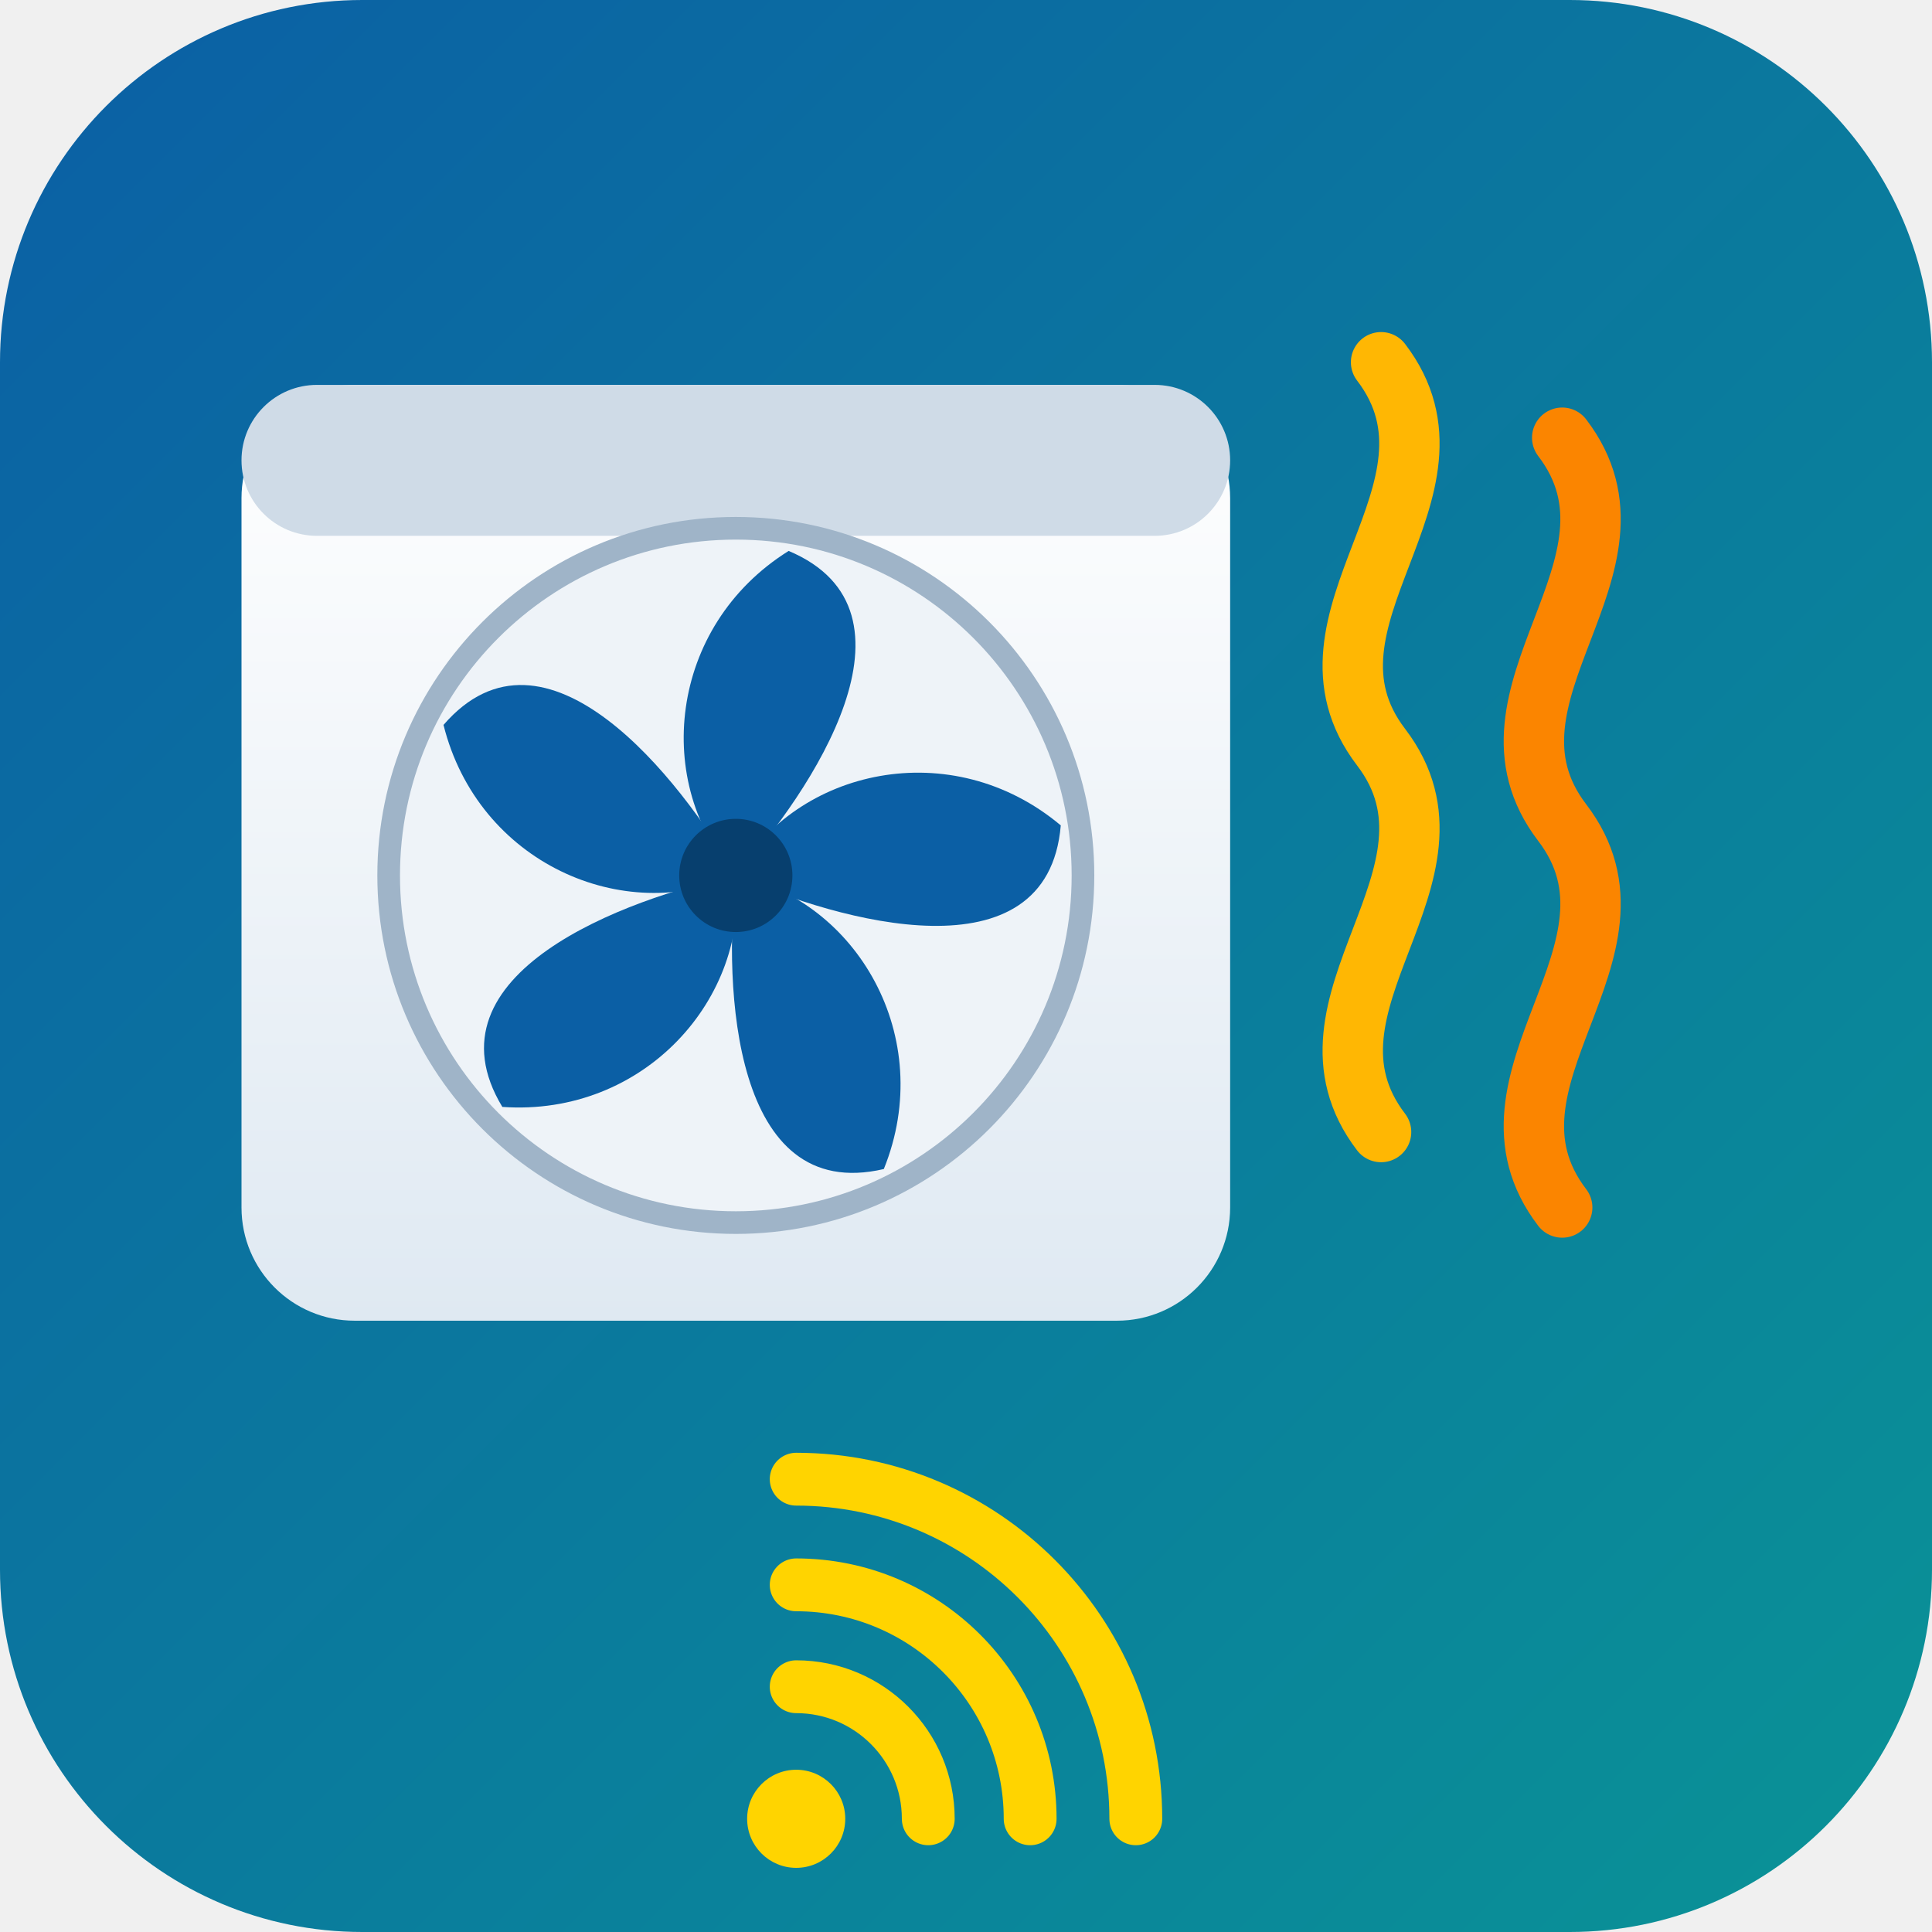
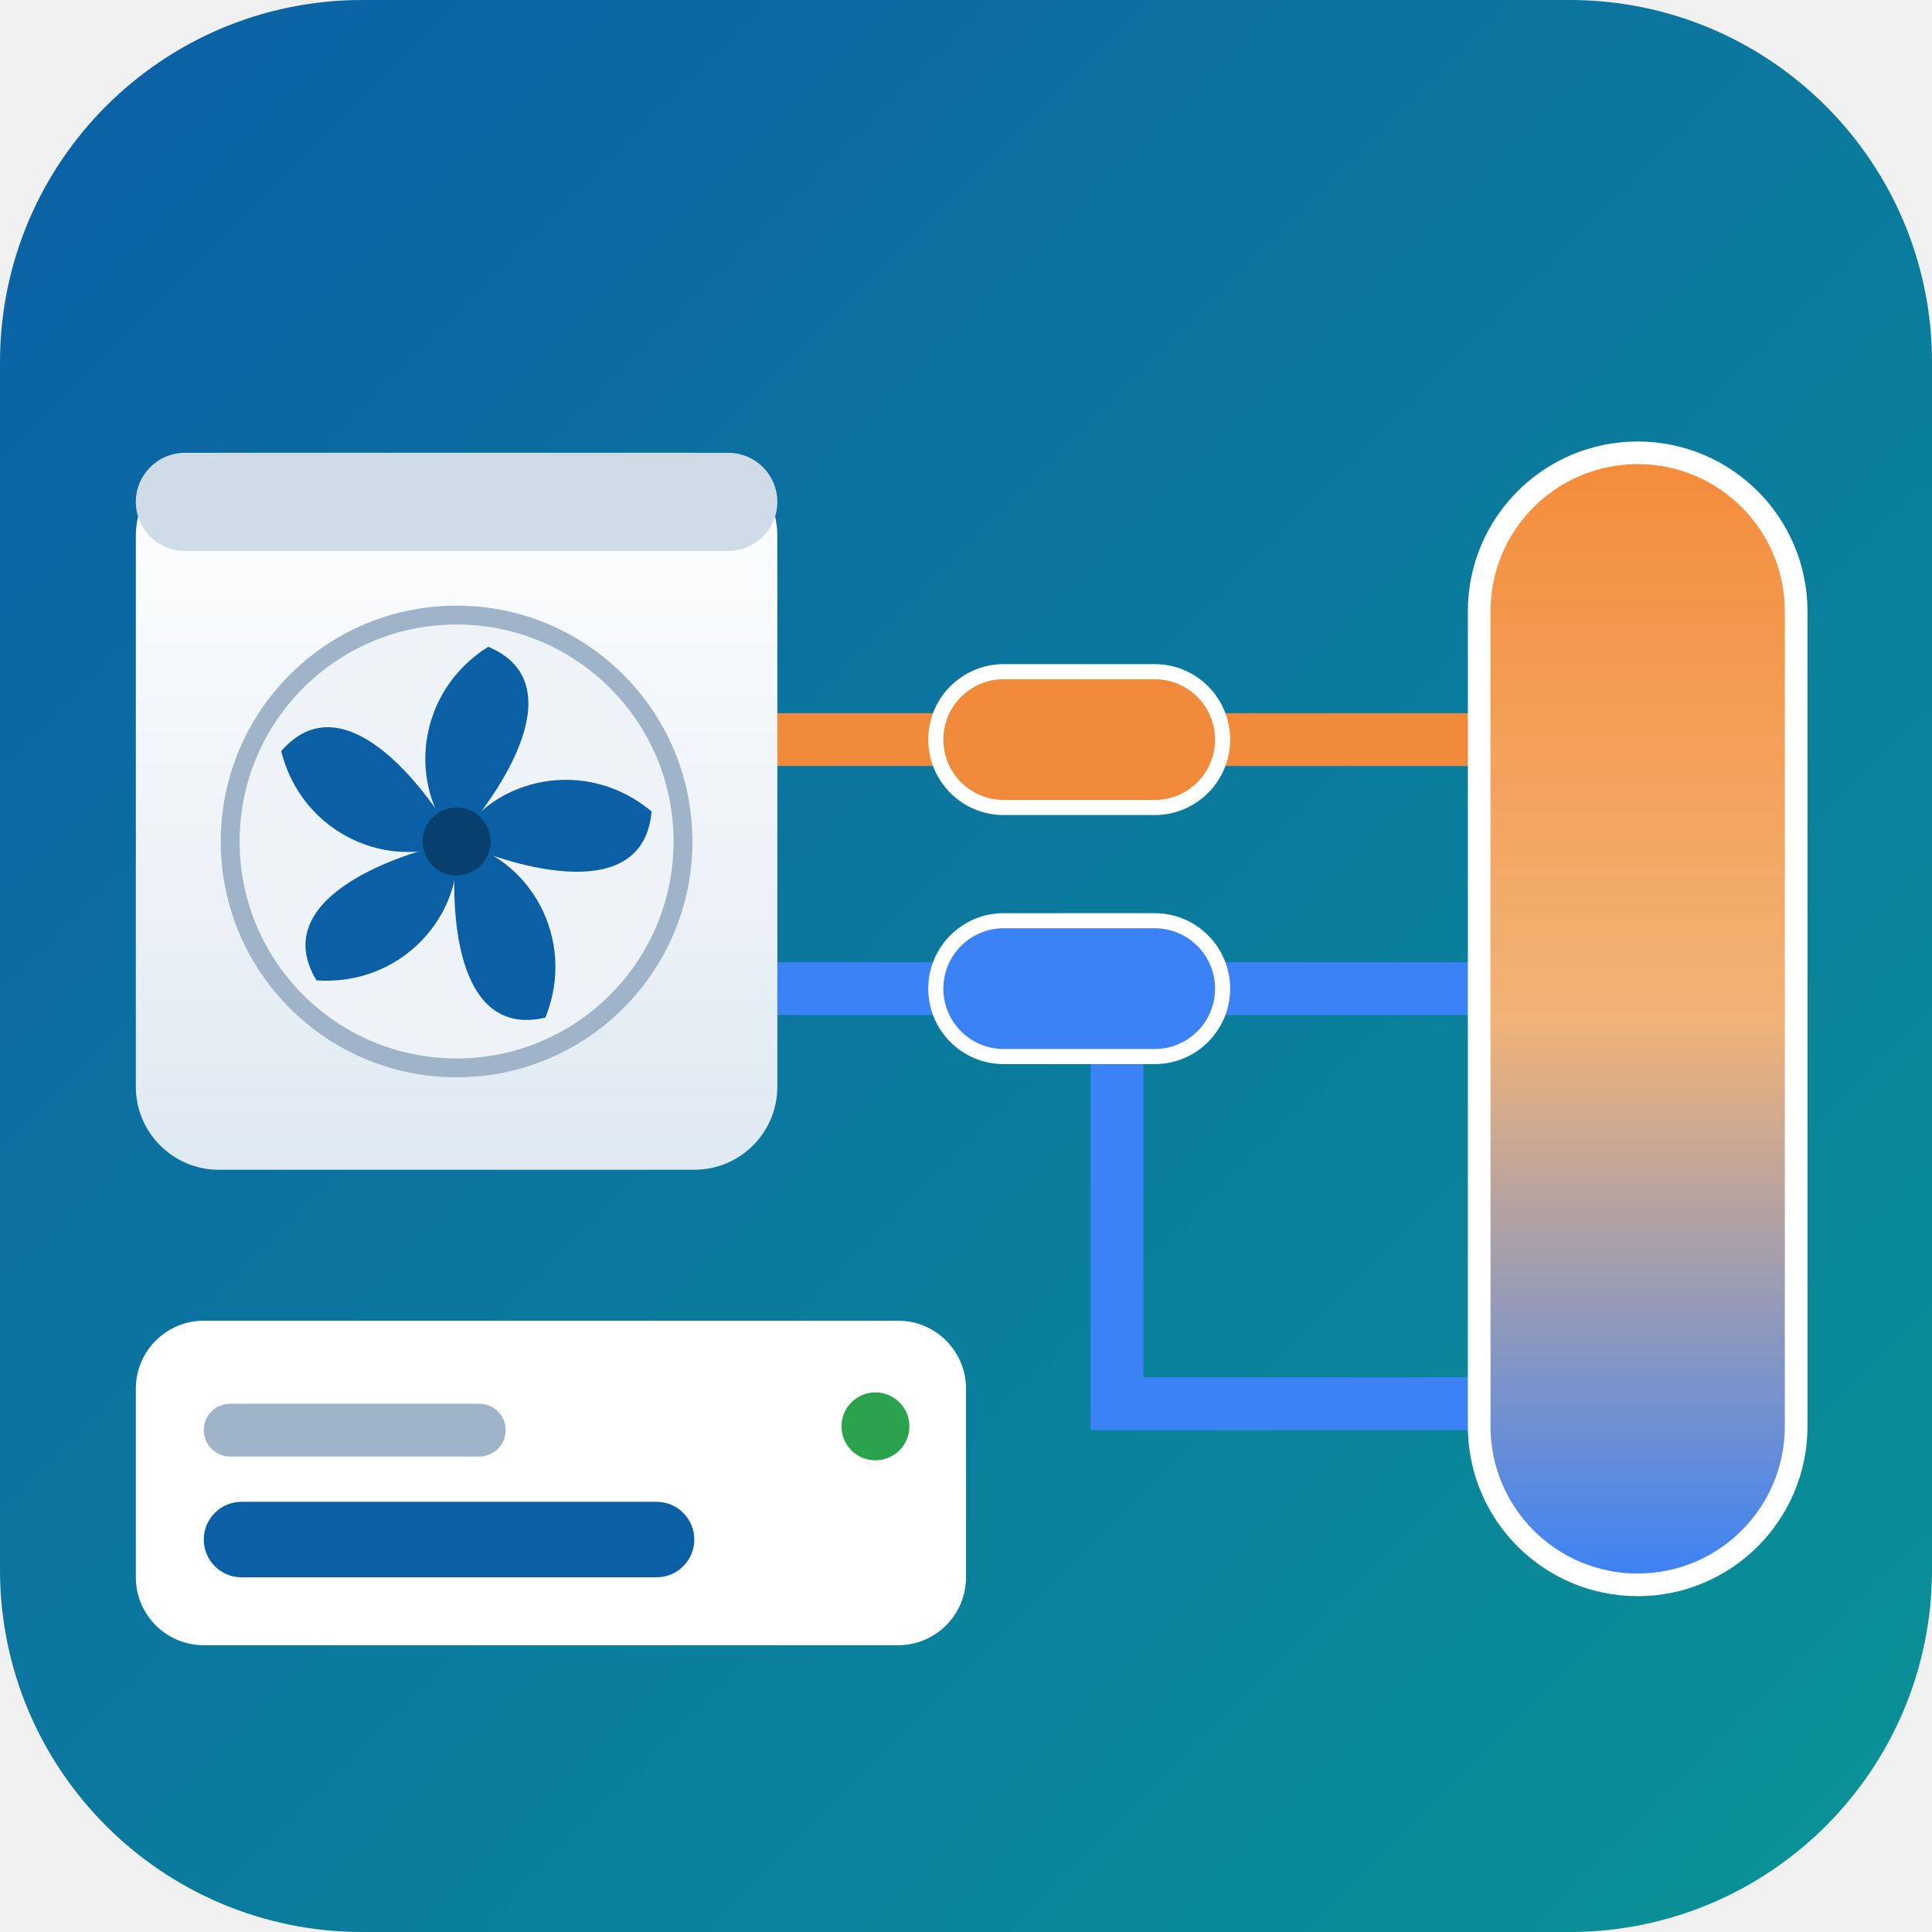
<svg xmlns="http://www.w3.org/2000/svg" viewBox="0 0 512 512" width="512" height="512">
  <defs>
    <linearGradient id="bg" x1="0" y1="0" x2="1" y2="1">
      <stop offset="0" stop-color="#0b5fa5" />
      <stop offset="1" stop-color="#0a9396" />
    </linearGradient>
    <linearGradient id="casing" x1="0" y1="0" x2="0" y2="1">
      <stop offset="0" stop-color="#ffffff" />
      <stop offset="1" stop-color="#dfe9f2" />
    </linearGradient>
+     <linearGradient id="vessel" x1="0" y1="0" x2="0" y2="1">
+       <stop offset="0" stop-color="#f48c3a" />
+       <stop offset="0.5" stop-color="#f2b377" />
+       <stop offset="1" stop-color="#3b82f6" />
+     </linearGradient>
  </defs>
  <rect width="512" height="512" rx="96" fill="url(#bg)" />
-   <g transform="translate(0 -30)">
-     <rect x="64" y="132" width="262" height="248" rx="30" fill="url(#casing)" />
-     <rect x="64" y="132" width="262" height="40" rx="20" fill="#cfdbe7" />
-     <circle cx="195" cy="262" r="92" fill="#eef3f8" stroke="#9fb4c8" stroke-width="6" />
-     <g transform="translate(195 262)" fill="#0b5fa5">
-       <path d="M0 0 C 20 -22 52 -70 14 -86 C -18 -66 -22 -24 0 0 Z" transform="rotate(0)" />
-       <path d="M0 0 C 20 -22 52 -70 14 -86 C -18 -66 -22 -24 0 0 Z" transform="rotate(72)" />
-       <path d="M0 0 C 20 -22 52 -70 14 -86 C -18 -66 -22 -24 0 0 Z" transform="rotate(144)" />
-       <path d="M0 0 C 20 -22 52 -70 14 -86 C -18 -66 -22 -24 0 0 Z" transform="rotate(216)" />
-       <path d="M0 0 C 20 -22 52 -70 14 -86 C -18 -66 -22 -24 0 0 Z" transform="rotate(288)" />
-       <circle r="15" fill="#073f6e" />
-     </g>
-     <g fill="none" stroke="#ffb703" stroke-width="16" stroke-linecap="round">
-       <path d="M366 330 C 340 296 392 262 366 228 C 340 194 392 160 366 126" />
-       <path d="M414 350 C 388 316 440 282 414 248 C 388 214 440 180 414 146" stroke="#fb8500" />
-     </g>
+   <g stroke-linecap="round" fill="none" stroke-width="14">
+     <path d="M200 196 H420" stroke="#f08a3a" />
+     <path d="M200 262 H420" stroke="#3b82f6" />
+     <path d="M296 262 V372 H420" stroke="#3b82f6" />
+     <path d="M296 196 V150 H420" stroke="#f08a3a" opacity="0" />
  </g>
-   <g fill="none" stroke="#ffd400" stroke-width="14" stroke-linecap="round">
-     <path d="M211 447 A35 35 0 0 1 246 482" />
-     <path d="M211 420 A62 62 0 0 1 273 482" />
-     <path d="M211 392 A90 90 0 0 1 301 482" />
+   <rect x="36" y="120" width="170" height="190" rx="22" fill="url(#casing)" />
+   <rect x="36" y="120" width="170" height="26" rx="13" fill="#cfdbe7" />
+   <circle cx="121" cy="223" r="60" fill="#eef3f8" stroke="#9fb4c8" stroke-width="5" />
+   <g transform="translate(121 223) scale(0.6)" fill="#0b5fa5">
+     <path d="M0 0 C 20 -22 52 -70 14 -86 C -18 -66 -22 -24 0 0 Z" transform="rotate(0)" />
+     <path d="M0 0 C 20 -22 52 -70 14 -86 C -18 -66 -22 -24 0 0 Z" transform="rotate(72)" />
+     <path d="M0 0 C 20 -22 52 -70 14 -86 C -18 -66 -22 -24 0 0 Z" transform="rotate(144)" />
+     <path d="M0 0 C 20 -22 52 -70 14 -86 C -18 -66 -22 -24 0 0 Z" transform="rotate(216)" />
+     <path d="M0 0 C 20 -22 52 -70 14 -86 C -18 -66 -22 -24 0 0 Z" transform="rotate(288)" />
+     <circle r="15" fill="#073f6e" />
  </g>
-   <circle cx="211" cy="482" r="13" fill="#ffd400" />
+   <rect x="248" y="178" width="76" height="36" rx="18" fill="#f08a3a" stroke="#fff" stroke-width="4" />
+   <rect x="248" y="244" width="76" height="36" rx="18" fill="#3b82f6" stroke="#fff" stroke-width="4" />
+   <rect x="392" y="120" width="84" height="300" rx="42" fill="url(#vessel)" stroke="#ffffff" stroke-width="6" />
+   <rect x="36" y="350" width="220" height="86" rx="18" fill="#ffffff" />
+   <rect x="54" y="372" width="80" height="14" rx="7" fill="#9fb4c8" />
+   <rect x="54" y="398" width="130" height="20" rx="10" fill="#0b5fa5" />
+   <circle cx="232" cy="378" r="9" fill="#2ba24c" />
</svg>
